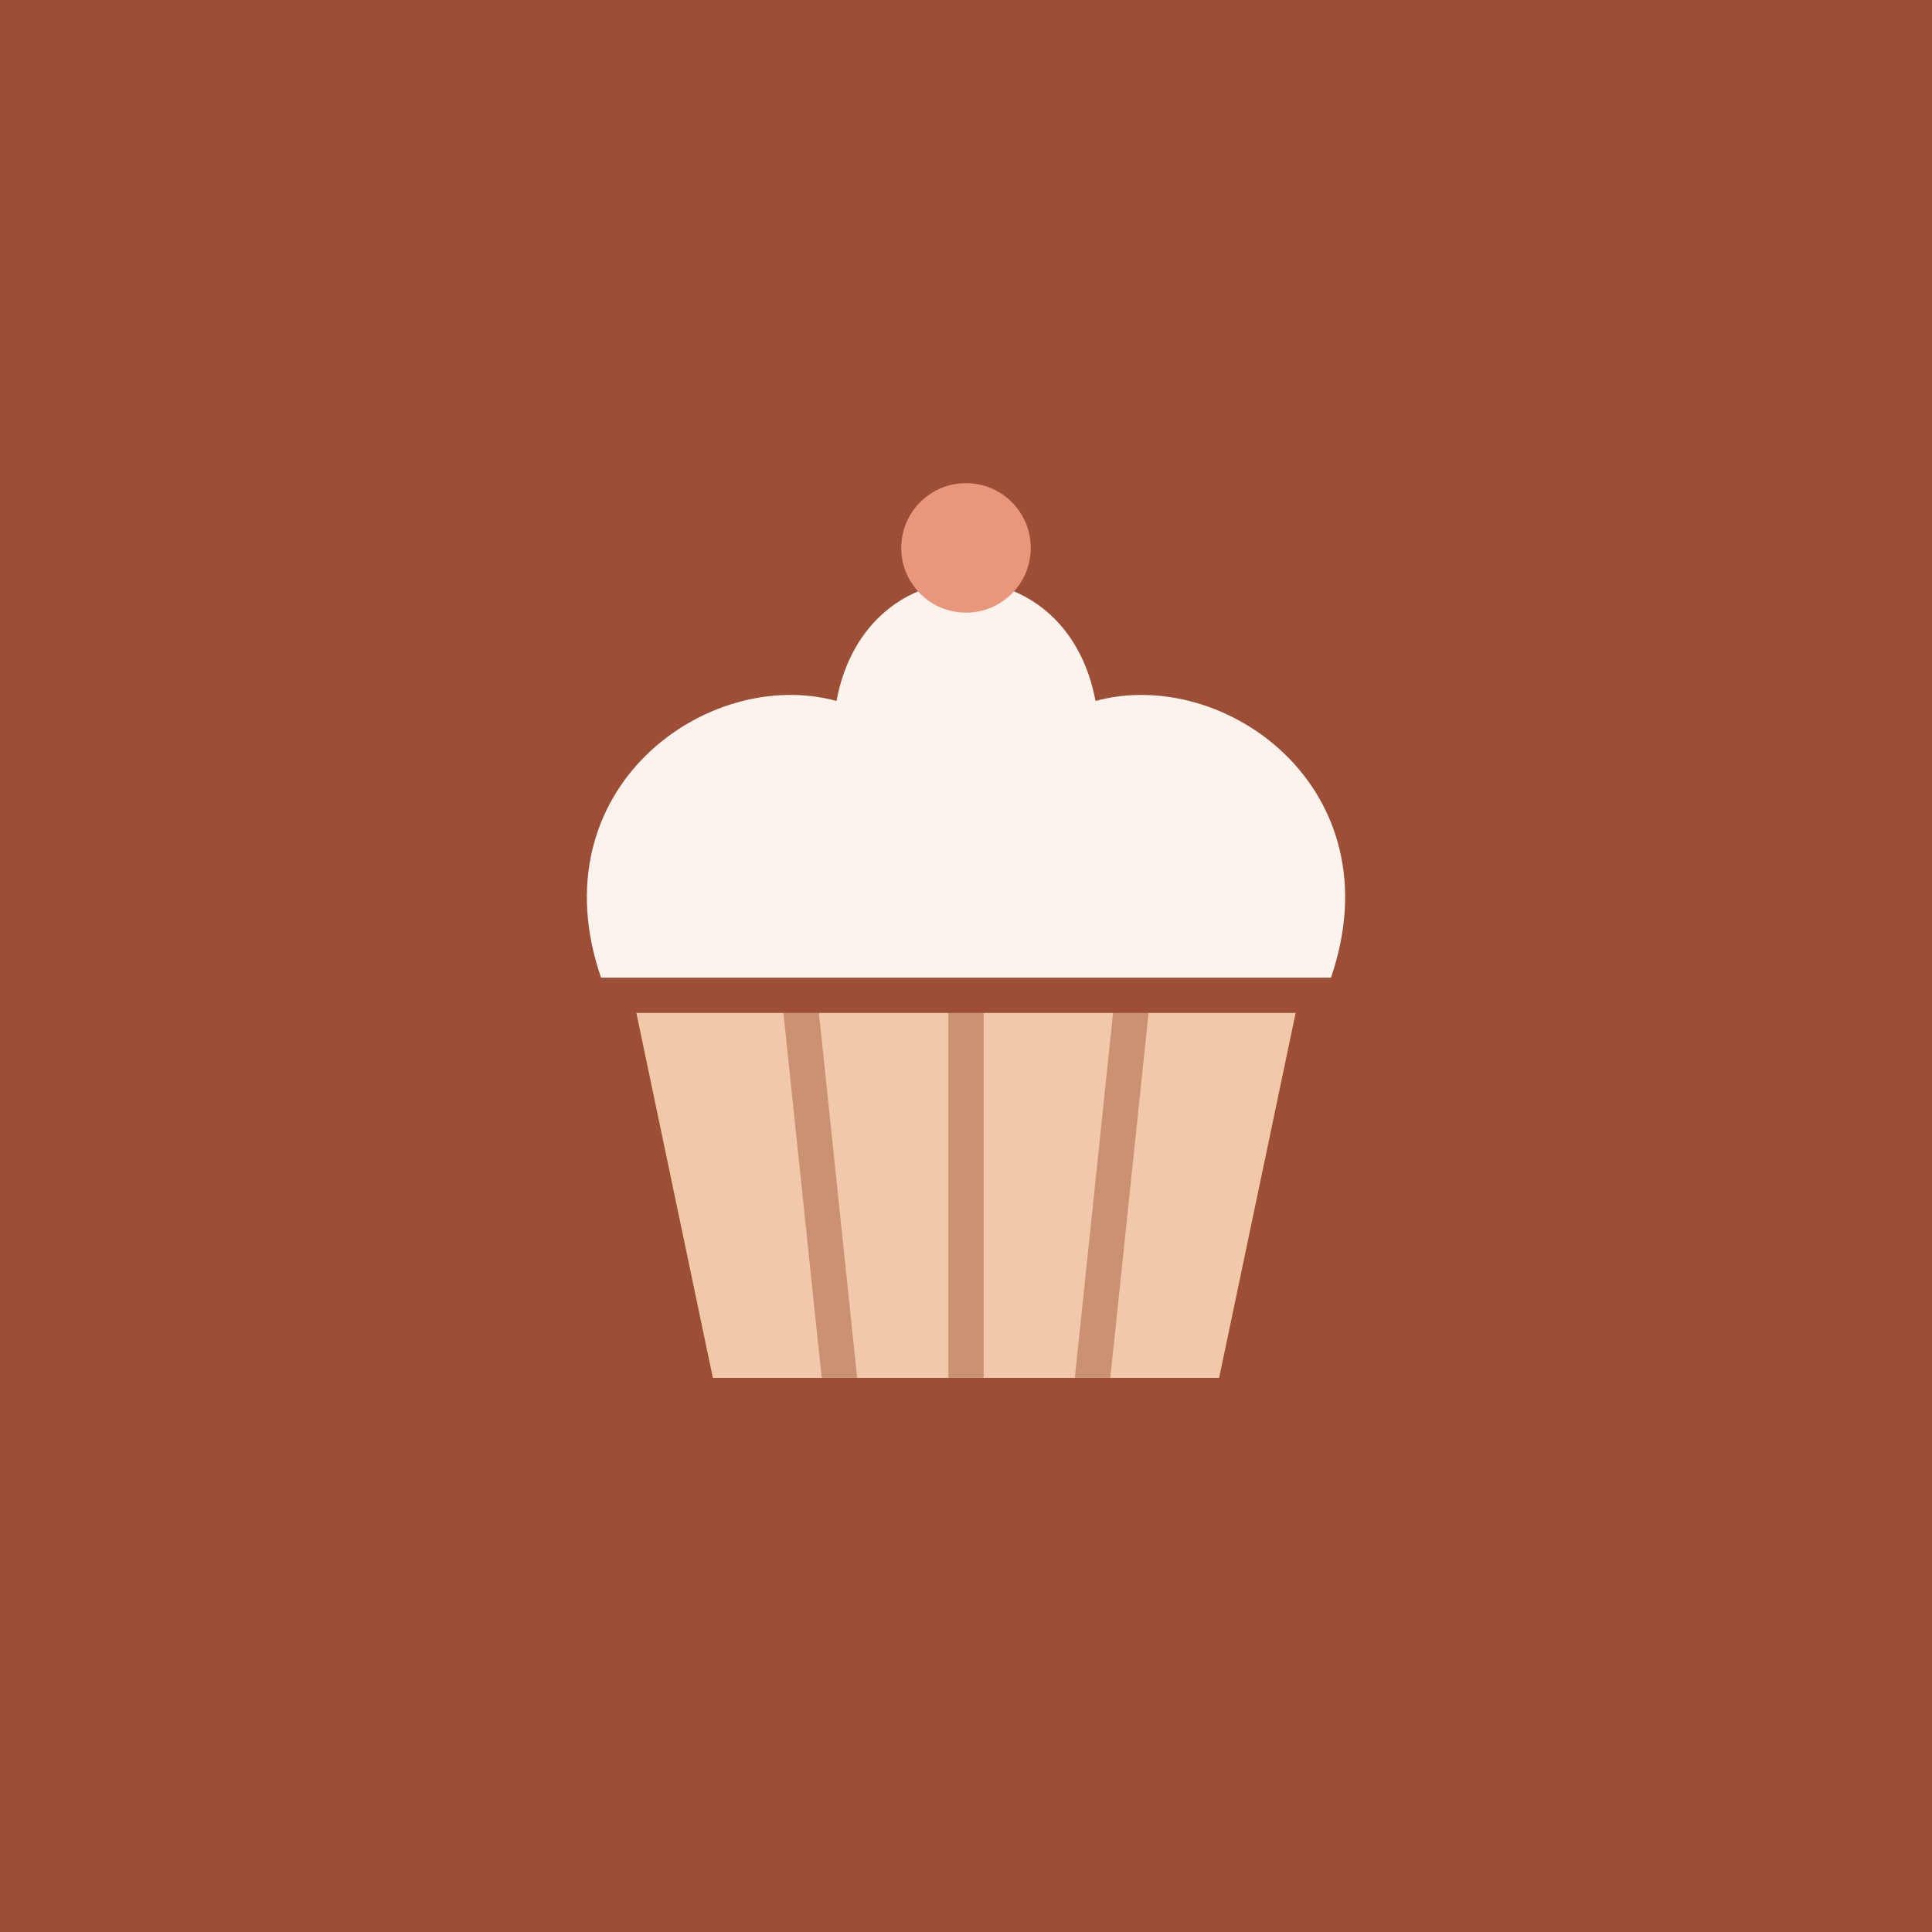
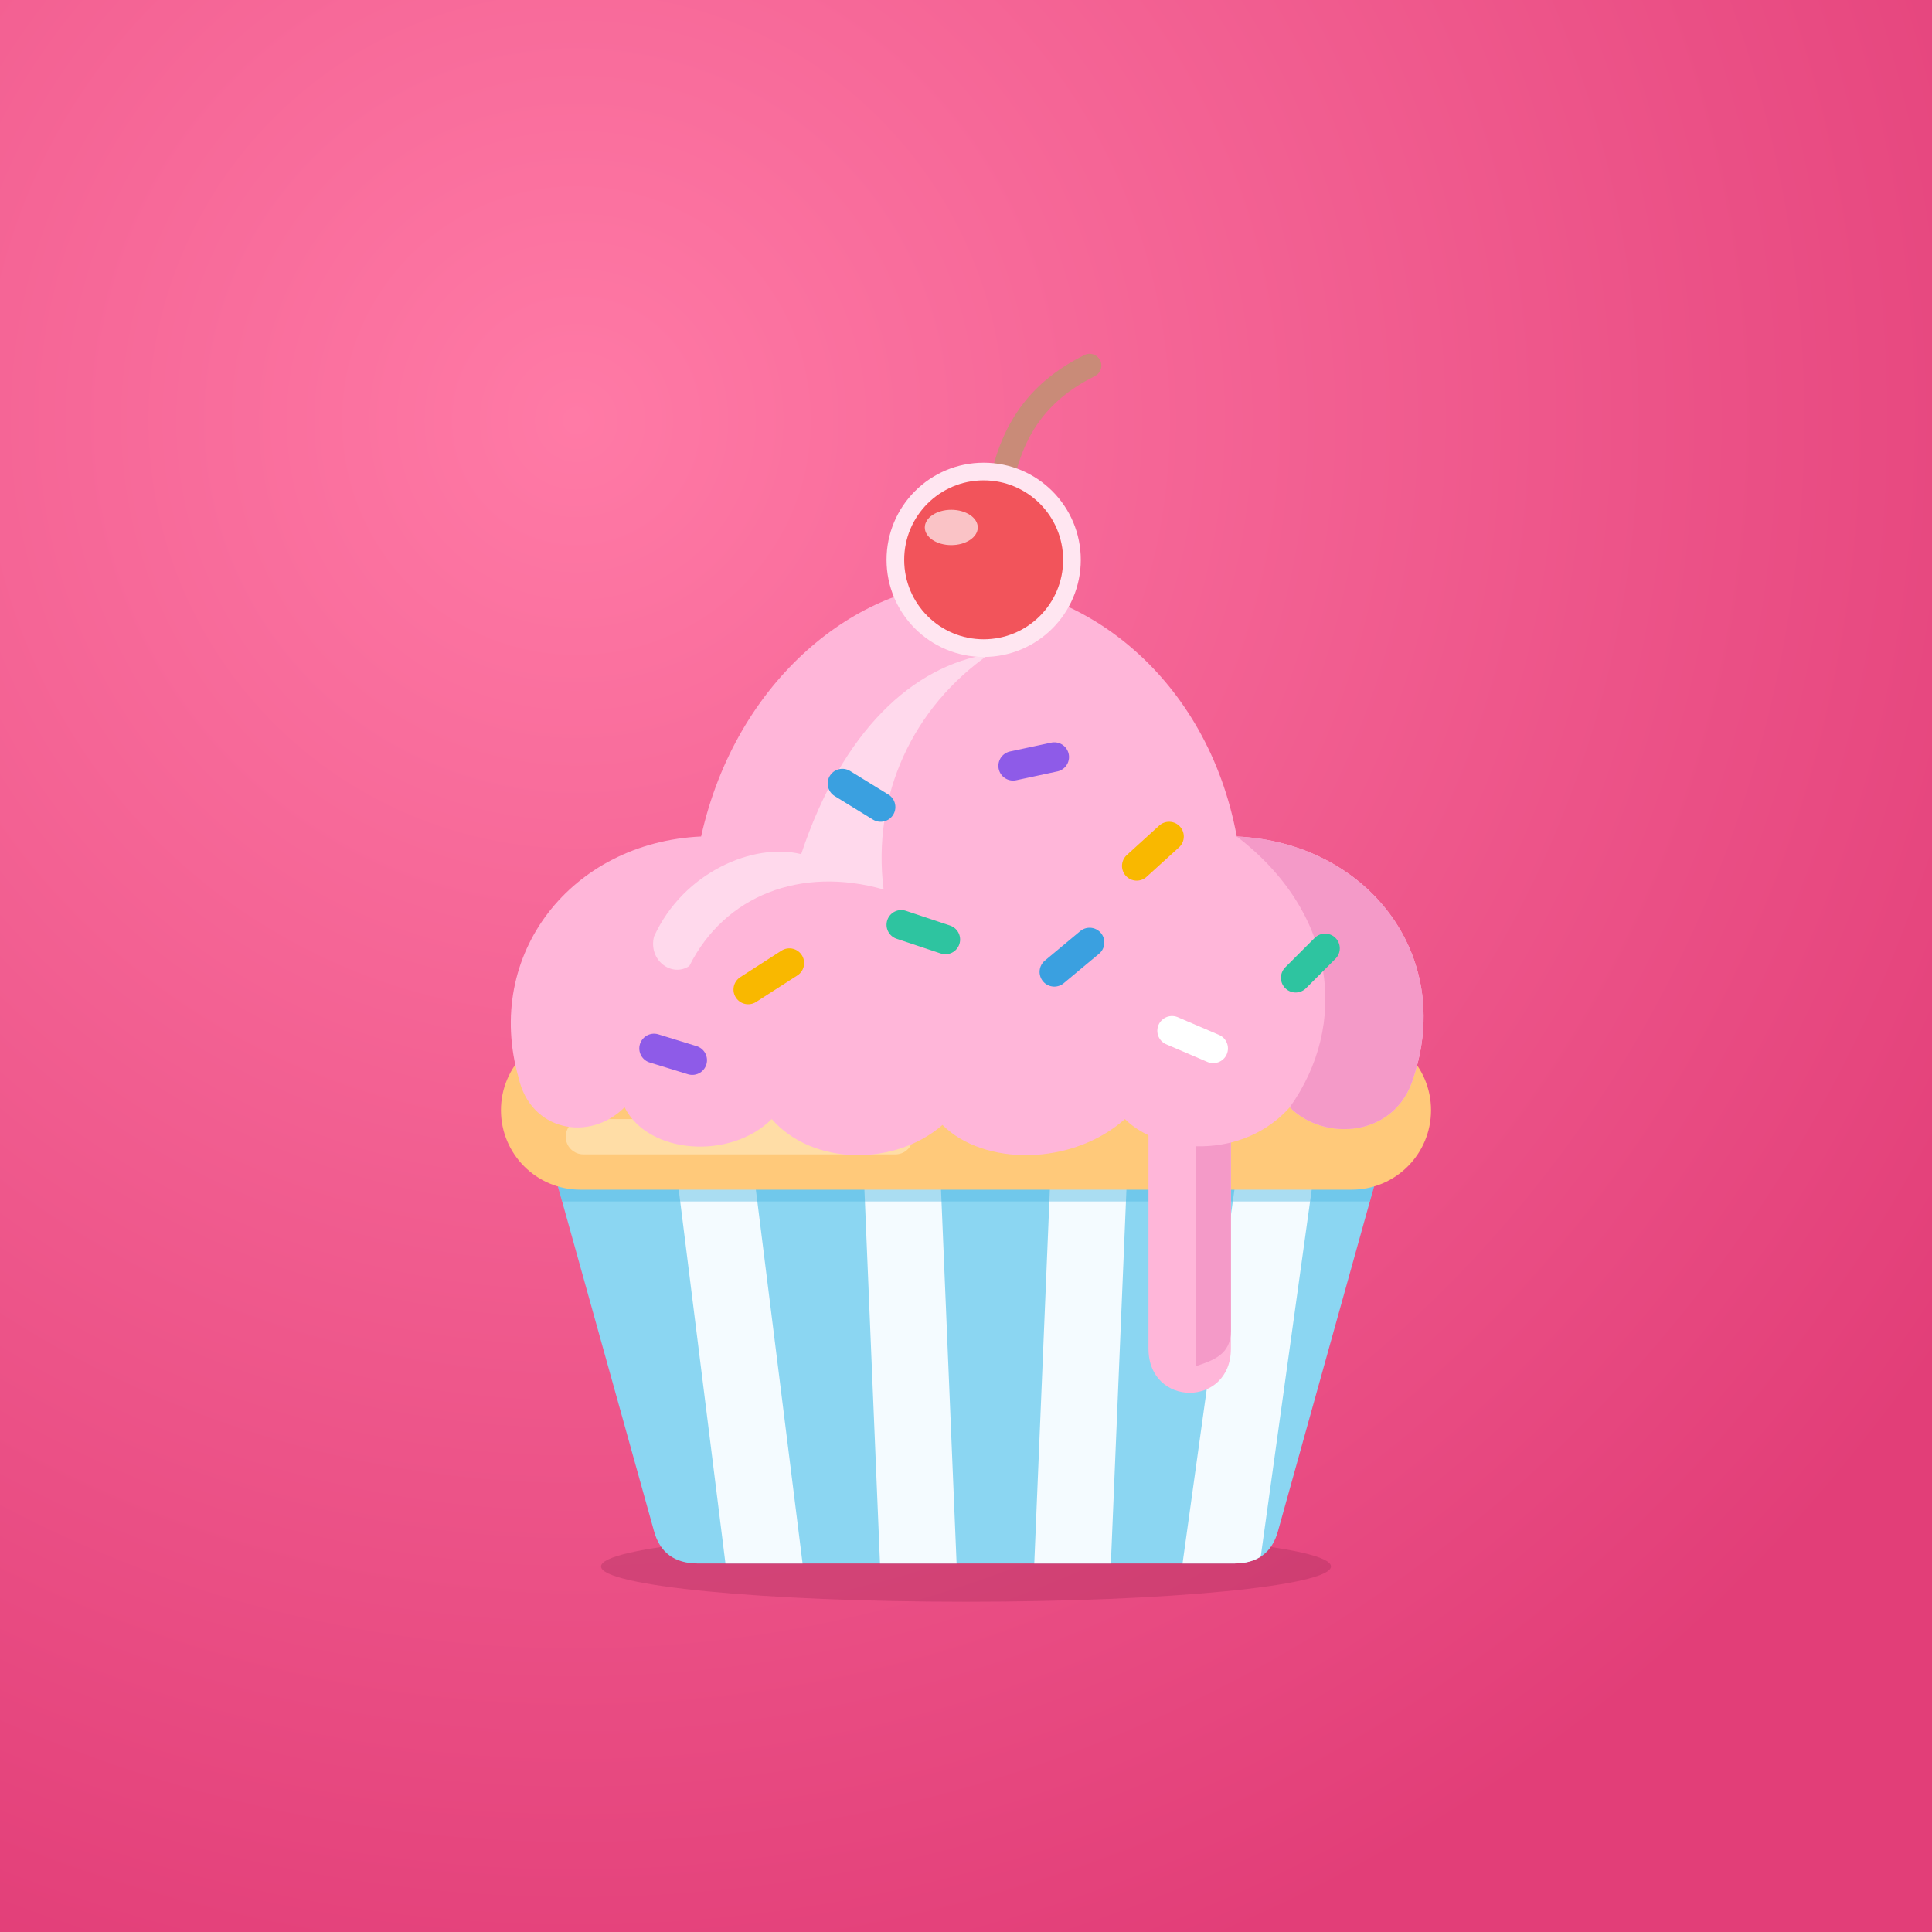
<svg xmlns="http://www.w3.org/2000/svg" viewBox="0 0 512 512">
-   <rect width="512" height="512" fill="#9C4E36" />
-   <g transform="translate(256 270) scale(0.78)">
-     <path d="M-124 -14 C-146 -78 -88 -120 -44 -108 C-34 -162 34 -162 44 -108 C88 -120 146 -78 124 -14 Z" fill="#FBF3EC" />
-     <circle cx="0" cy="-160" r="22" fill="#E8967C" />
-     <path d="M-112 -2 L112 -2 L86 122 L-86 122 Z" fill="#F2C9A8" />
-     <path d="M-56 -2 L-43 122 M0 -2 L0 122 M56 -2 L43 122" stroke="#9C4E36" stroke-width="12" stroke-linecap="round" opacity="0.45" />
+   <defs>
+     <radialGradient id="luz" cx="0.3" cy="0.22" r="0.85">
+       <stop offset="0" stop-color="#FF7AA6" />
+       <stop offset="1" stop-color="#E23E78" />
+     </radialGradient>
+     <clipPath id="forma">
+       <path d="M116 318 H396 L362 440 Q359 451 347 451 H165 Q153 451 150 440 Z" />
+     </clipPath>
+   </defs>
+   <rect width="512" height="512" fill="url(#luz)" />
+   <g transform="translate(256 256) scale(0.78) translate(-256 -248)">
+     <ellipse cx="256" cy="452" rx="124" ry="12" fill="#7A1840" opacity="0.22" />
+     <path d="M116 318 H396 L362 440 Q359 451 347 451 H165 Q153 451 150 440 Z" fill="#8BD6F2" />
+     <g clip-path="url(#forma)" stroke="#F4FBFF" stroke-width="26">
+       <path d="M170 312 L188 456 M234 312 L240 456 M298 312 L292 456 M362 312 L342 456" />
+     </g>
+     <rect x="116" y="318" width="280" height="10" fill="#4FB8E2" opacity="0.45" clip-path="url(#forma)" />
+     <rect x="98" y="270" width="316" height="54" rx="27" fill="#FFC97A" />
+     <rect x="120" y="300" width="118" height="12" rx="6" fill="#FFDDA6" />
+     <path d="M318 286 V378 C318 398 346 398 346 378 V286 Z" fill="#FFB6D9" />
+     <path d="M334 290 V384 C340 382 346 380 346 372 V290 Z" fill="#F49AC8" />
+     <path d="M104 286 C92 244 122 206 166 204 C178 150 220 118 256 118 C296 118 338 150 348 204 C392 206 422 244 408 286 C402 306 378 308 366 296 C350 314 322 312 310 300 C292 316 262 316 248 302 C232 316 204 316 190 300 C176 314 148 312 140 296 C128 308 108 304 104 286 Z" fill="#FFB6D9" />
+     <path d="M348 204 C392 206 422 244 408 286 C402 306 378 308 366 296 C386 268 382 230 348 204 Z" fill="#F49AC8" />
+     <path d="M150 238 C160 216 184 206 200 210 C214 168 238 146 264 142 C238 160 224 190 228 222 C200 214 174 224 162 248 C156 252 148 246 150 238 Z" fill="#FFD9EC" />
+     <g stroke-width="10" stroke-linecap="round">
+       <path d="M182 256 l14 -9" stroke="#F9B800" />
+       <path d="M234 234 l15 5" stroke="#2EC4A0" />
+       <path d="M286 250 l12 -10" stroke="#3AA0E0" />
+       <path d="M326 270 l14 6" stroke="#FFFFFF" />
+       <path d="M214 186 l13 8" stroke="#3AA0E0" />
+       <path d="M272 180 l14 -3" stroke="#8E5BE8" />
+       <path d="M314 214 l11 -10" stroke="#F9B800" />
+       <path d="M150 276 l13 4" stroke="#8E5BE8" />
+       <path d="M368 252 l10 -10" stroke="#2EC4A0" />
+     </g>
+     <path d="M268 84 C272 64 282 52 298 44" stroke="#C98B78" stroke-width="8" stroke-linecap="round" fill="none" />
+     <circle cx="262" cy="110" r="30" fill="#F2545B" stroke="#FFE6F1" stroke-width="6" />
+     <ellipse cx="251" cy="99" rx="9" ry="6" fill="#FFFFFF" opacity="0.65" />
  </g>
</svg>
